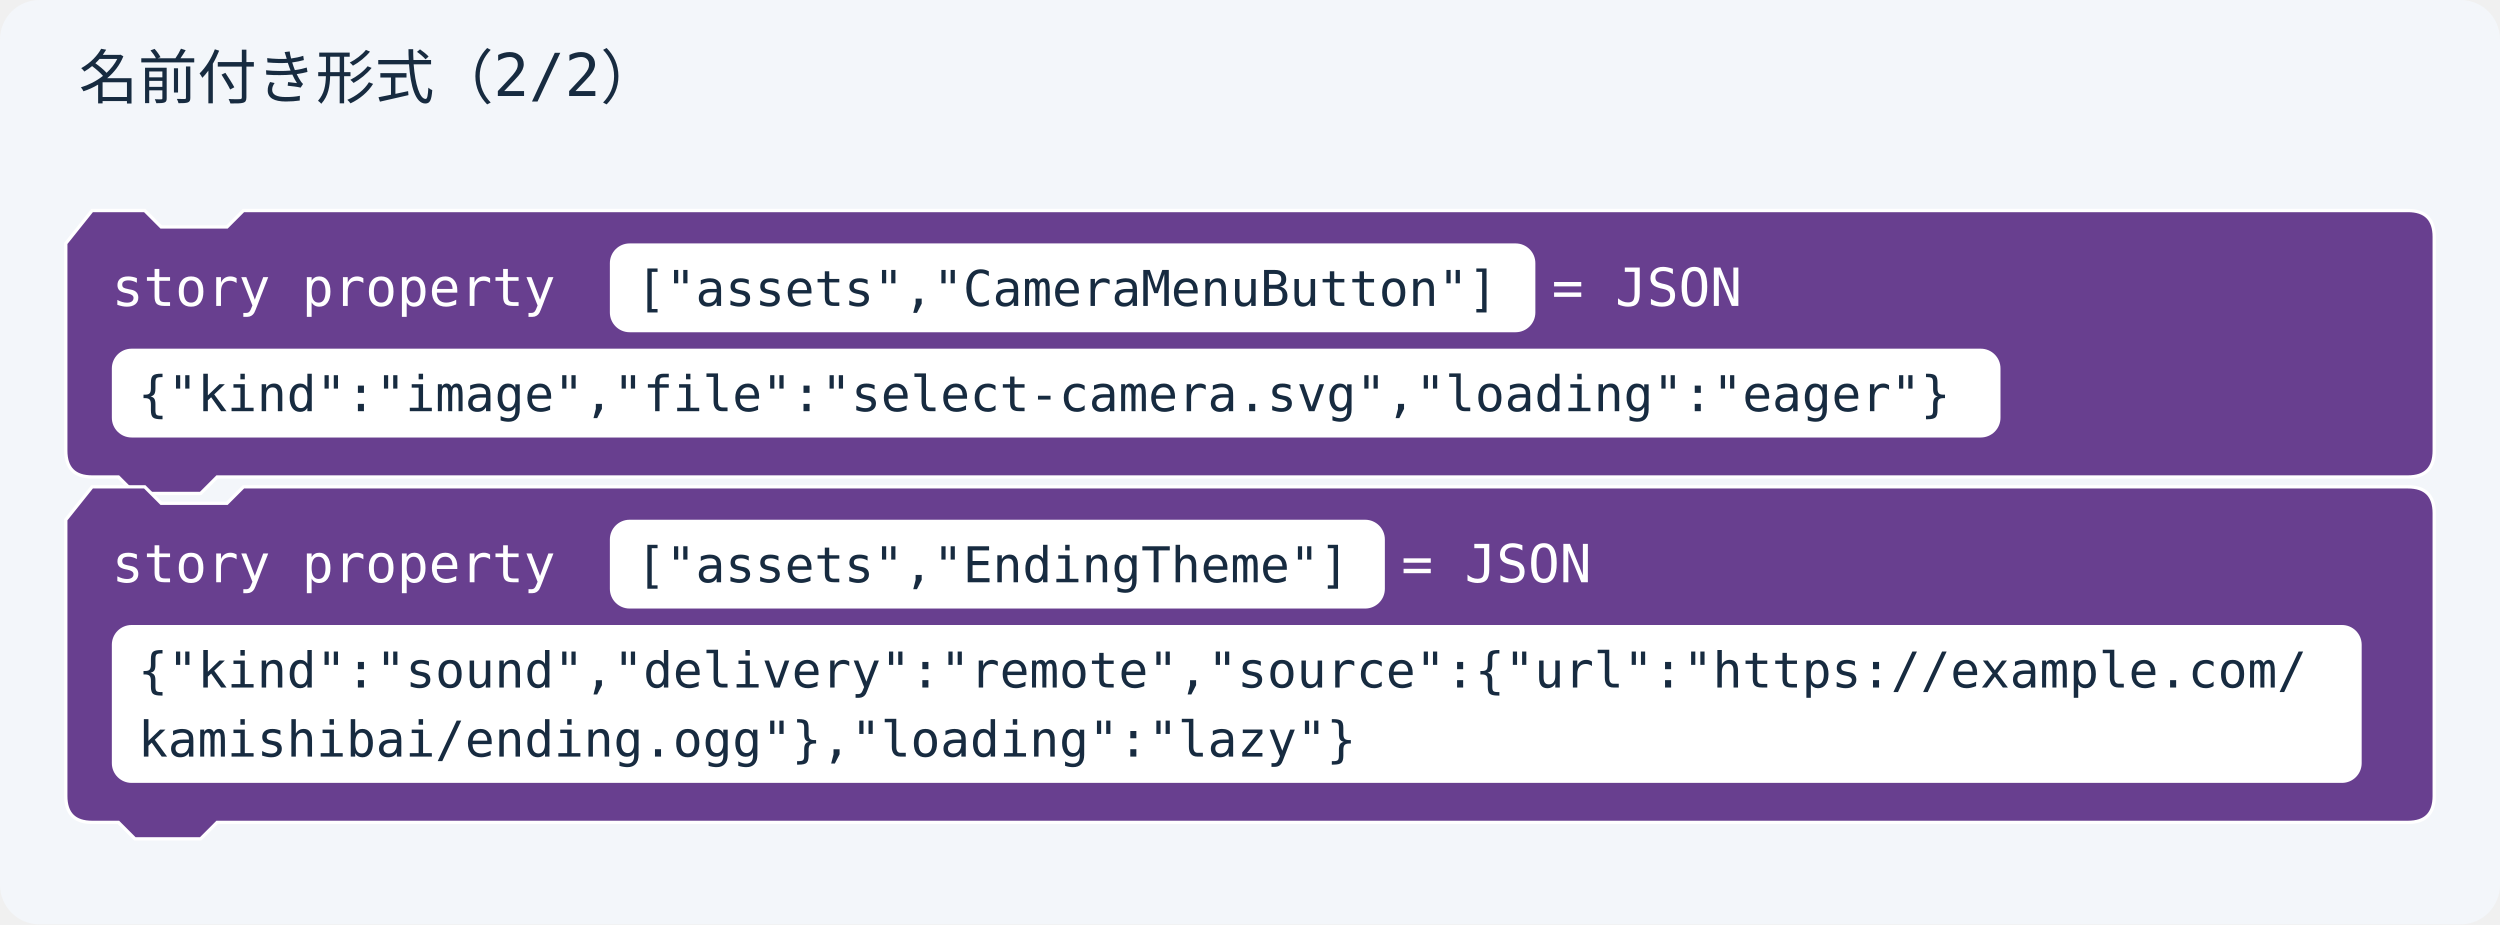
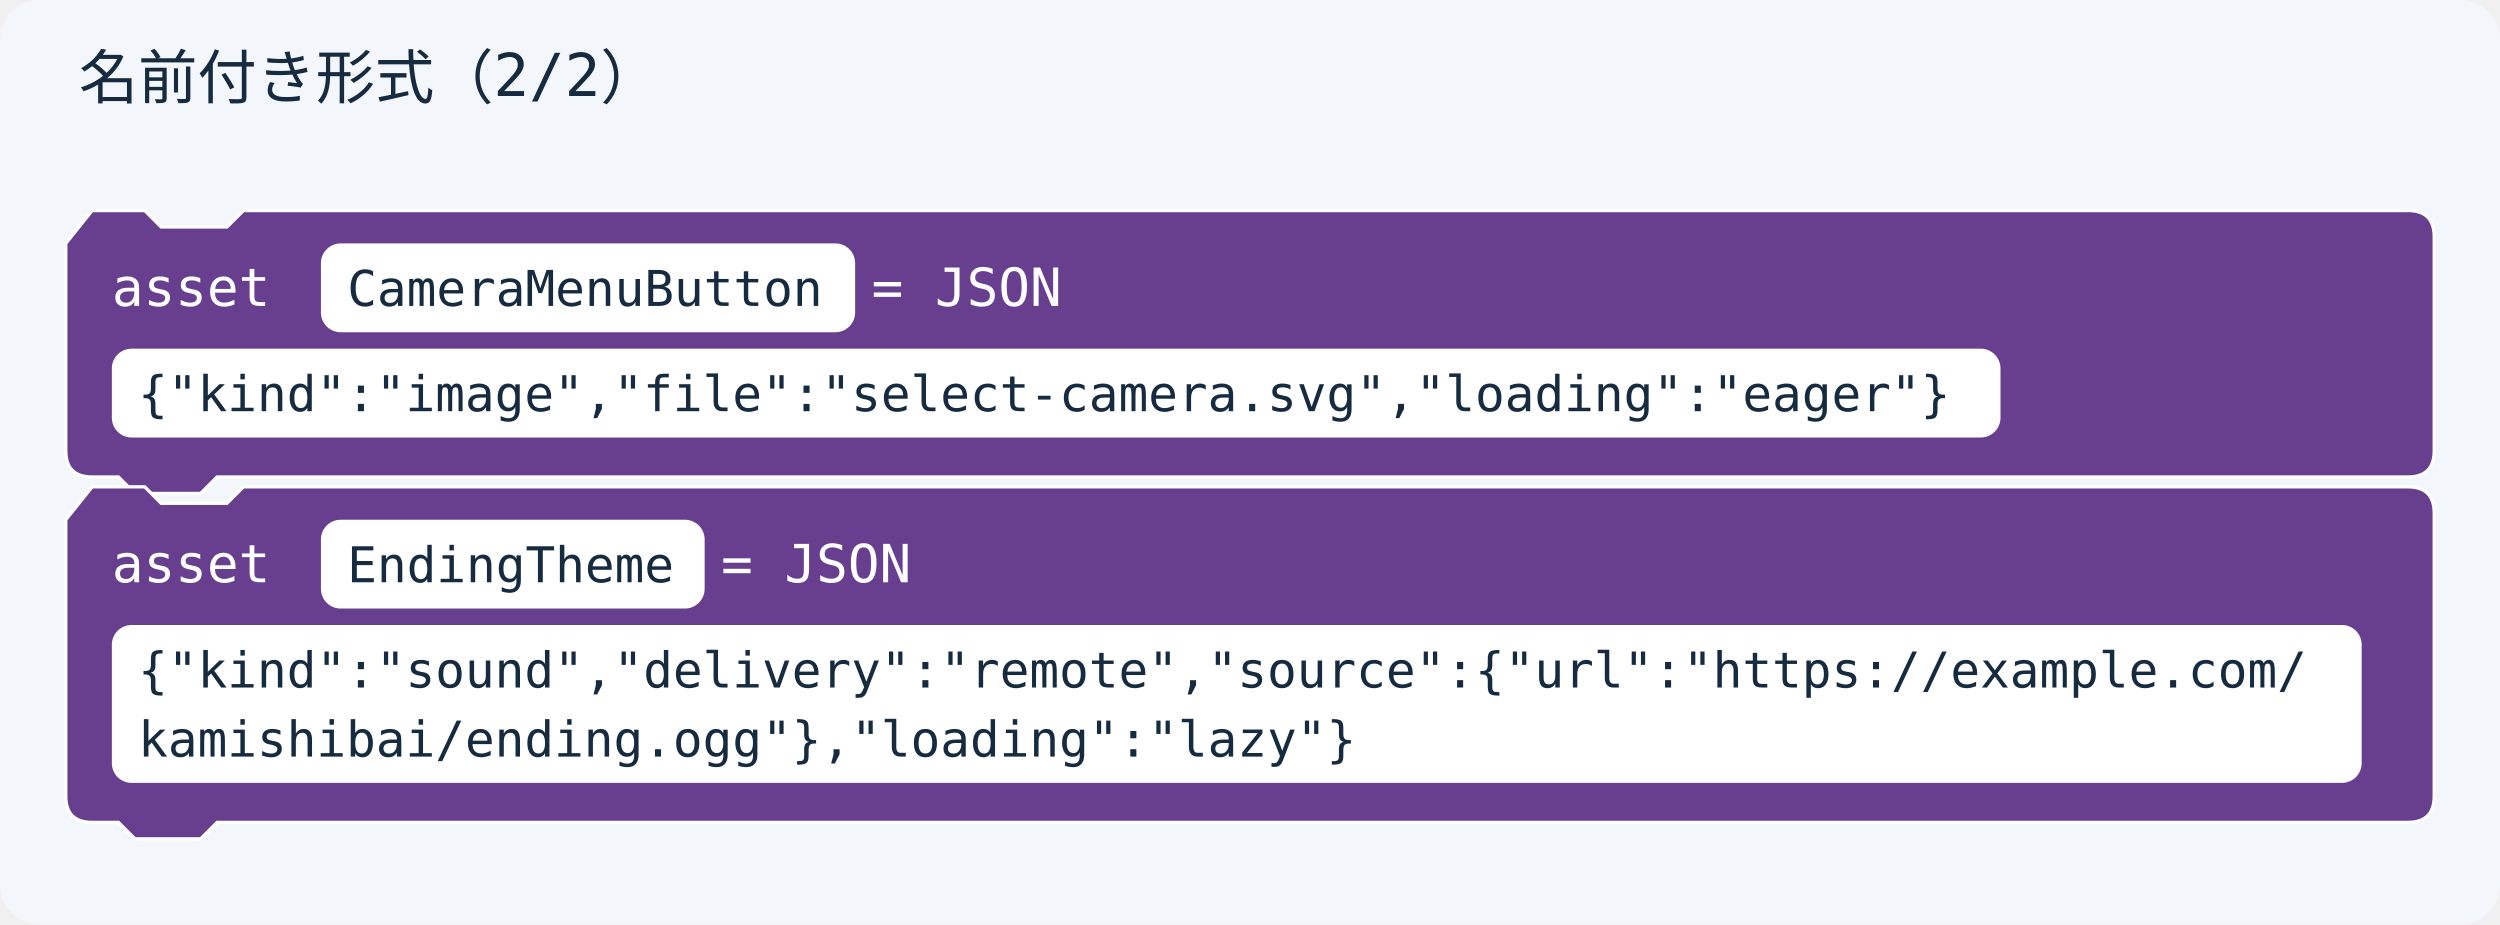
<svg xmlns="http://www.w3.org/2000/svg" width="760" height="281" viewBox="0 0 760 281" role="img" aria-labelledby="title desc">
  <rect width="760" height="281" rx="12" fill="#f3f6fa" />
  <g font-family="ui-monospace, Menlo, monospace" font-weight="500">
    <text x="24" y="30" font-size="18" fill="#172b40">名前付き形式（2/2）</text>
-     <g data-opcode="property">
+     <g data-opcode="asset">
      <path d="M 28 64 h 16 l 5 5 h 20 l 5 -5 H 732 q 8 0 8 8 V 137 q 0 8 -8 8 H 66 l -5 5 h -20 l -5 -5 H 28 q -8 0 -8 -8 V 74 Z" fill="#683f8f" stroke="#fff" stroke-width="1" />
-       <text x="34" y="93" fill="#fff" font-size="16">story property </text>
-       <rect x="185.4" y="74" width="281.35" height="27" rx="6" fill="#fff" />
-       <text x="193.4" y="93" fill="#172b40" font-size="15">["assets","CameraMenuButton"]</text>
-       <text x="471.75" y="93" fill="#fff" font-size="16"> = JSON </text>
+       <text x="34" y="93" fill="#fff" font-size="16">asset </text>
+       <rect x="97.56" y="74" width="162.4" height="27" rx="6" fill="#fff" />
+       <text x="105.56" y="93" fill="#172b40" font-size="15">CameraMenuButton</text>
+       <text x="264.96" y="93" fill="#fff" font-size="16"> = JSON </text>
      <rect x="34" y="106" width="574.15" height="27" rx="6" fill="#fff" />
      <text x="42" y="125" fill="#172b40" font-size="15">{"kind":"image","file":"select-camera.svg","loading":"eager"}</text>
    </g>
-     <g data-opcode="property">
+     <g data-opcode="asset">
      <path d="M 28 148 h 16 l 5 5 h 20 l 5 -5 H 732 q 8 0 8 8 V 242 q 0 8 -8 8 H 66 l -5 5 h -20 l -5 -5 H 28 q -8 0 -8 -8 V 158 Z" fill="#683f8f" stroke="#fff" stroke-width="1" />
-       <text x="34" y="177" fill="#fff" font-size="16">story property </text>
-       <rect x="185.4" y="158" width="235.6" height="27" rx="6" fill="#fff" />
-       <text x="193.4" y="177" fill="#172b40" font-size="15">["assets","EndingTheme"]</text>
-       <text x="426" y="177" fill="#fff" font-size="16"> = JSON </text>
+       <text x="34" y="177" fill="#fff" font-size="16">asset </text>
+       <rect x="97.56" y="158" width="116.65" height="27" rx="6" fill="#fff" />
+       <text x="105.56" y="177" fill="#172b40" font-size="15">EndingTheme</text>
+       <text x="219.21" y="177" fill="#fff" font-size="16"> = JSON </text>
      <rect x="34" y="190" width="683.95" height="48" rx="6" fill="#fff" />
      <text x="42" y="209" fill="#172b40" font-size="15">{"kind":"sound","delivery":"remote","source":{"url":"https://example.com/</text>
      <text x="42" y="230" fill="#172b40" font-size="15">kamishibai/ending.ogg"},"loading":"lazy"}</text>
    </g>
  </g>
</svg>
